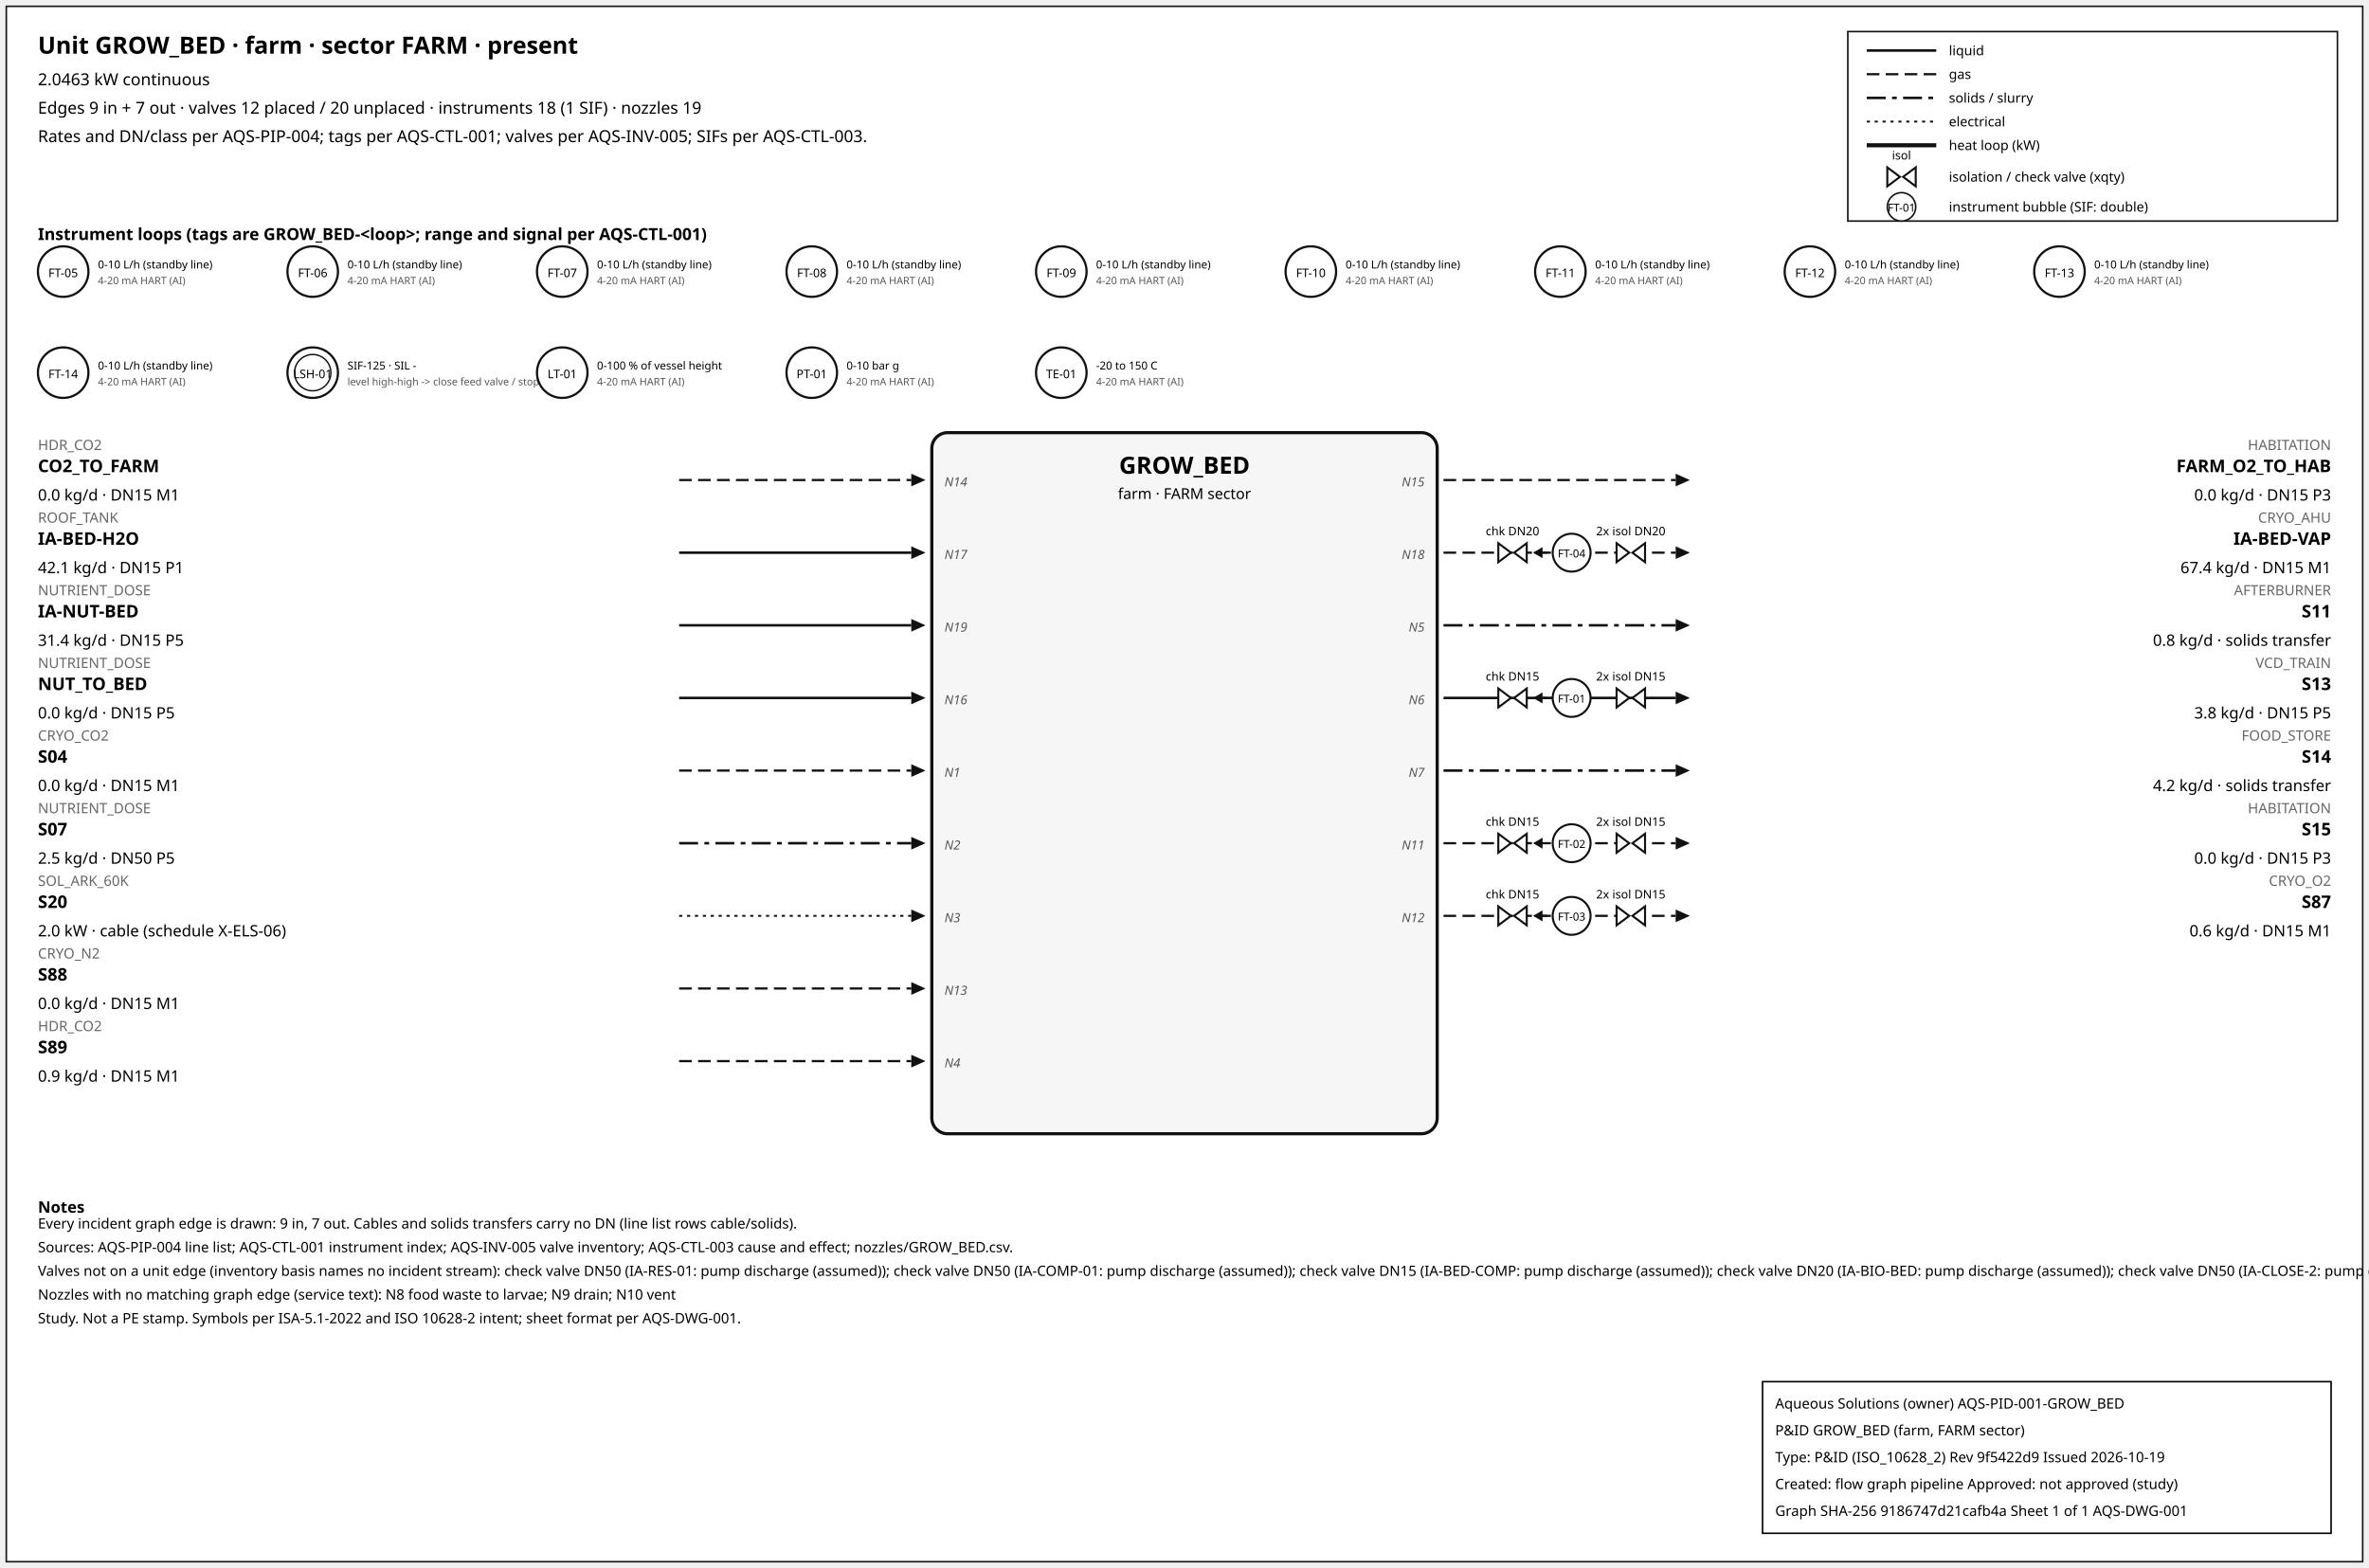
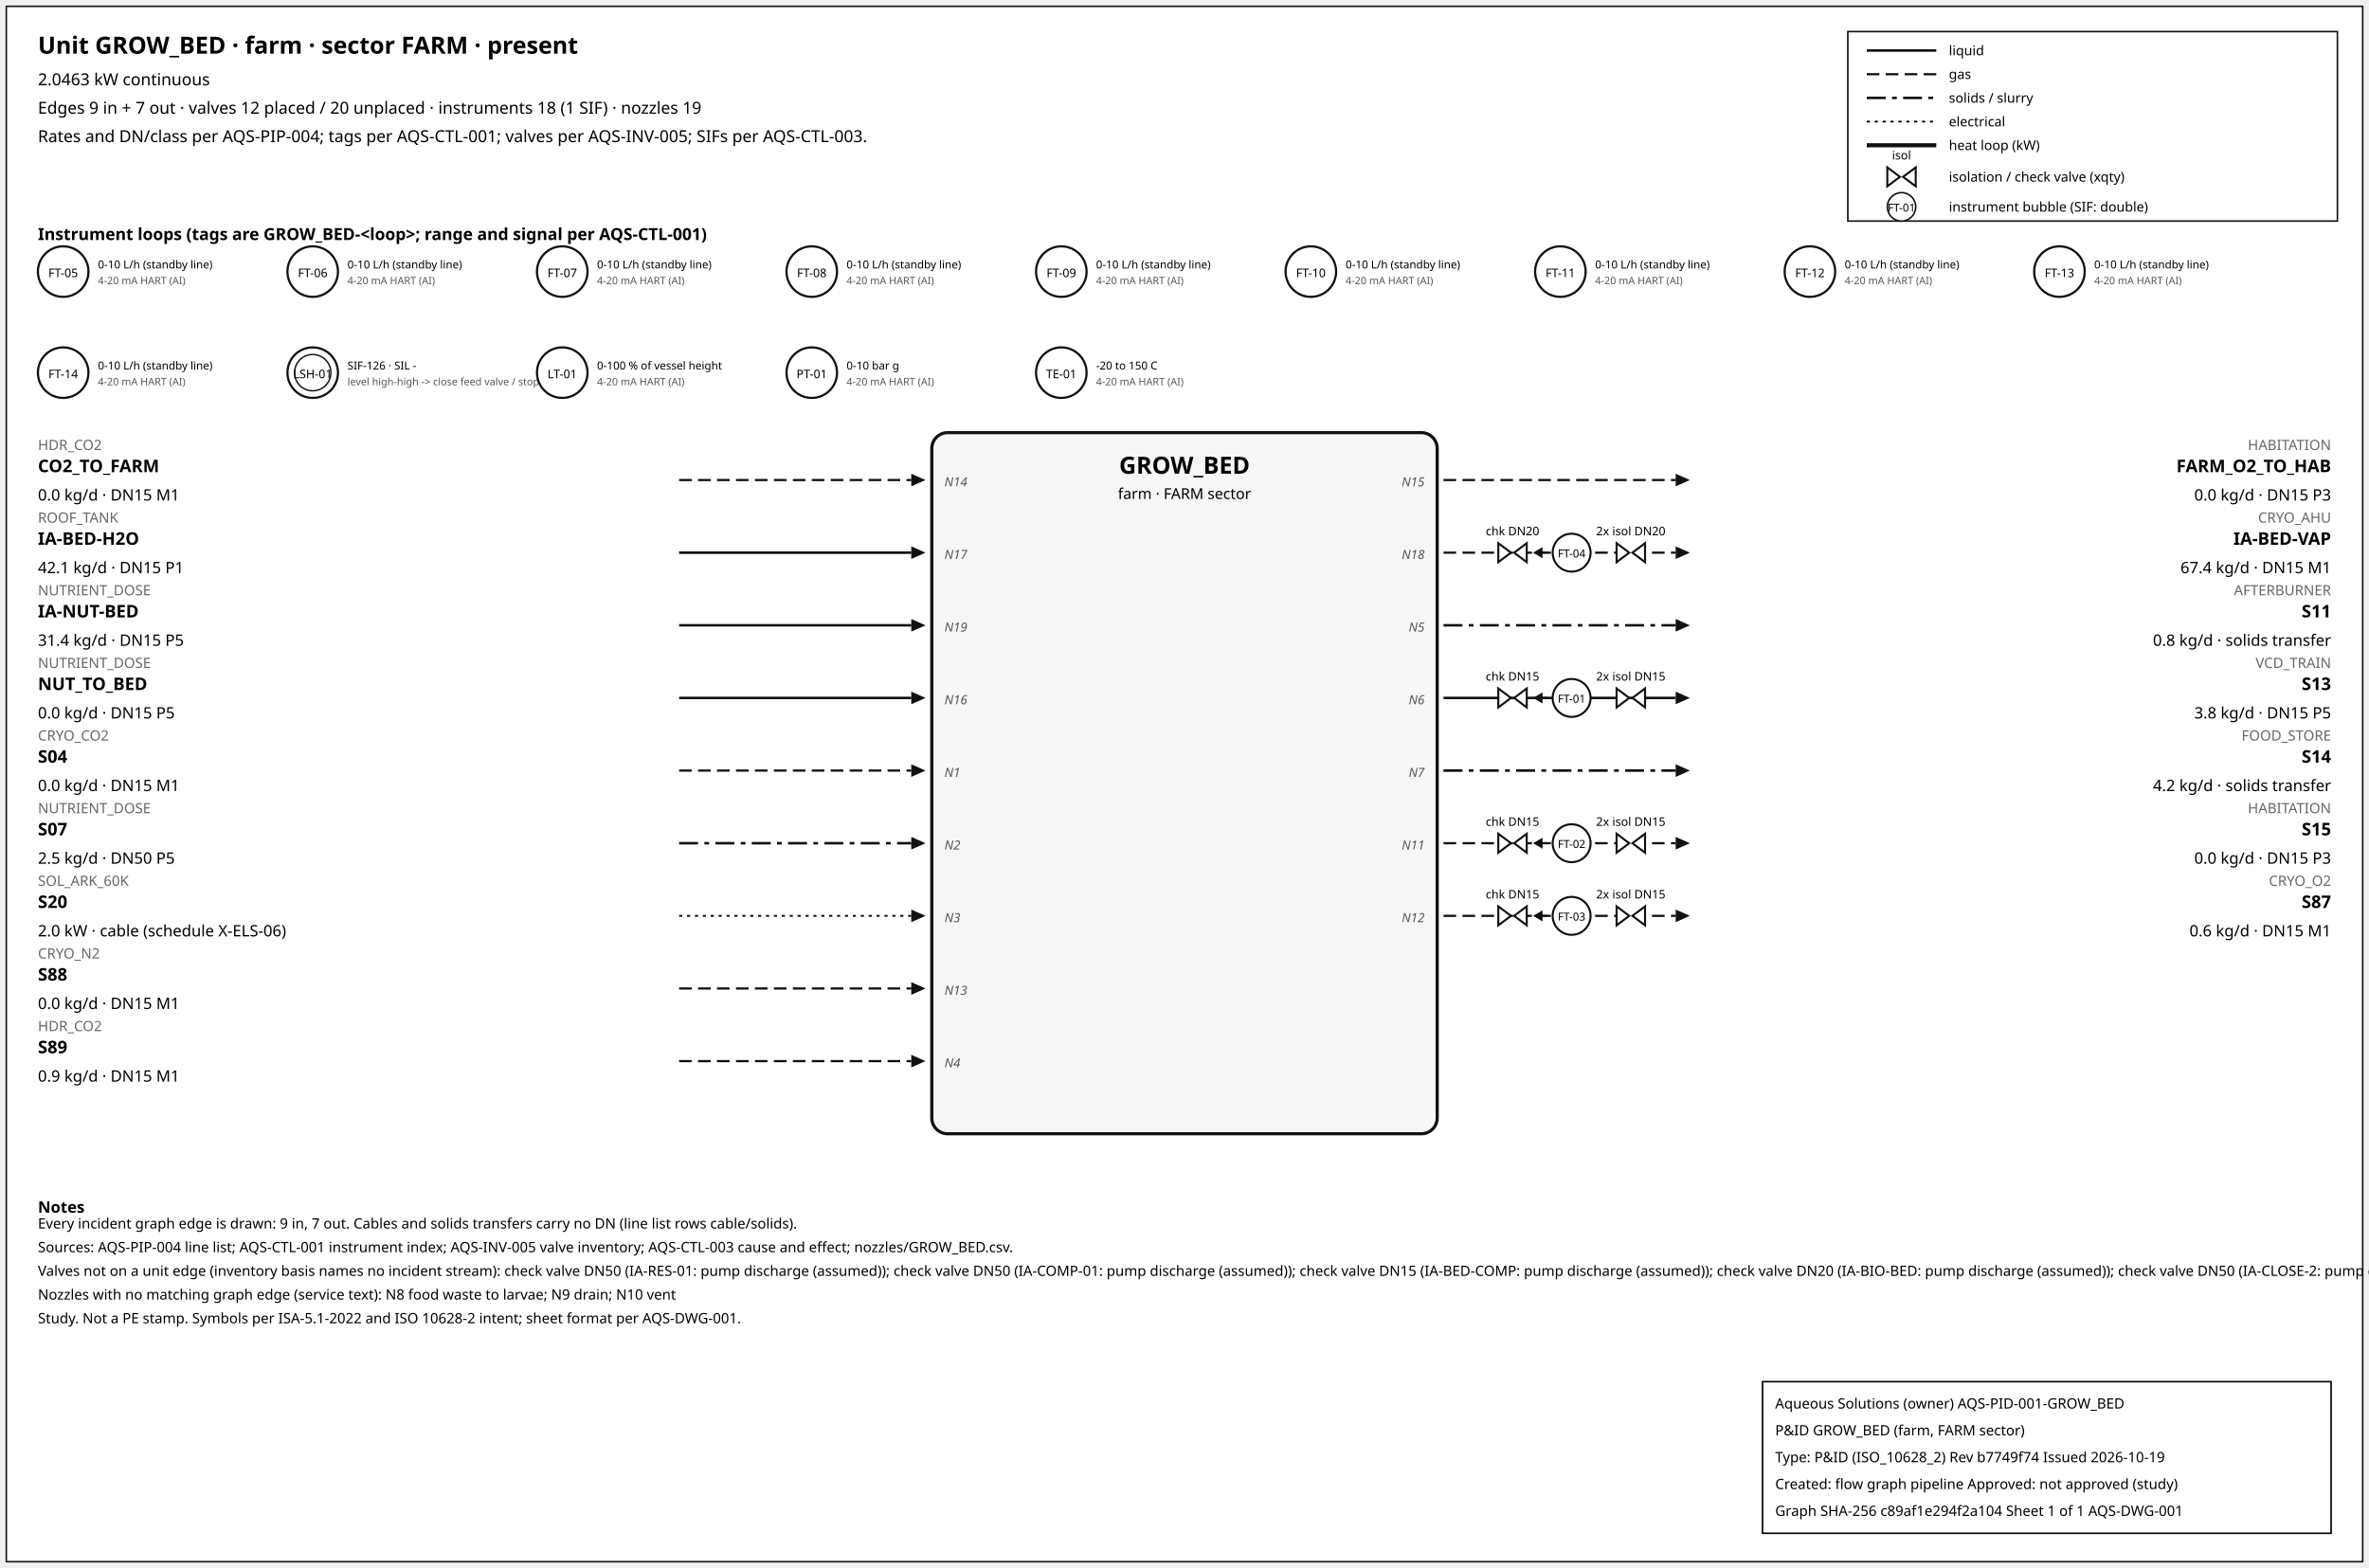
<svg xmlns="http://www.w3.org/2000/svg" width="1500" height="993" font-family="sans-serif">
  <rect x="4" y="4" width="1492" height="985" fill="white" stroke="#111" />
  <text x="24" y="34" font-size="15" font-weight="600">Unit GROW_BED · farm · sector FARM · present</text>
  <text x="24" y="54" font-size="10.5">2.0463 kW continuous</text>
  <text x="24" y="72" font-size="10.5">Edges 9 in + 7 out · valves 12 placed / 20 unplaced · instruments 18 (1 SIF) · nozzles 19</text>
  <text x="24" y="90" font-size="10.5">Rates and DN/class per AQS-PIP-004; tags per AQS-CTL-001; valves per AQS-INV-005; SIFs per AQS-CTL-003.</text>
  <rect x="1170" y="20" width="310" height="120" fill="white" stroke="#111" />
  <line x1="1182" y1="32" x2="1226" y2="32" stroke="#111" stroke-width="1.6" />
  <text x="1234" y="35" font-size="8.5">liquid</text>
  <line x1="1182" y1="47" x2="1226" y2="47" stroke="#111" stroke-width="1.4" stroke-dasharray="8,4" />
  <text x="1234" y="50" font-size="8.5">gas</text>
  <line x1="1182" y1="62" x2="1226" y2="62" stroke="#111" stroke-width="1.6" stroke-dasharray="12,4,3,4" />
  <text x="1234" y="65" font-size="8.5">solids / slurry</text>
  <line x1="1182" y1="77" x2="1226" y2="77" stroke="#111" stroke-width="1.2" stroke-dasharray="2,3" />
  <text x="1234" y="80" font-size="8.5">electrical</text>
  <line x1="1182" y1="92" x2="1226" y2="92" stroke="#111" stroke-width="2.6" />
  <text x="1234" y="95" font-size="8.5">heat loop (kW)</text>
  <path d="M 1195.0,106 L 1203.0,112 L 1195.0,118 Z M 1213.0,106 L 1205.0,112 L 1213.0,118 Z" fill="white" stroke="#111" stroke-width="1.3" />
  <text x="1204.0" y="101.0" font-size="7.5" text-anchor="middle">isol</text>
  <text x="1234" y="115" font-size="8.5">isolation / check valve (xqty)</text>
  <circle cx="1204" cy="131" r="9" fill="white" stroke="#111" />
  <text x="1204" y="134" font-size="7" text-anchor="middle">FT-01</text>
  <text x="1234" y="134" font-size="8.5">instrument bubble (SIF: double)</text>
  <text x="24" y="152" font-size="10.5" font-weight="600">Instrument loops (tags are GROW_BED-&lt;loop&gt;; range and signal per AQS-CTL-001)</text>
  <circle cx="40" cy="172" r="16" fill="white" stroke="#111" stroke-width="1.4" />
  <text x="40" y="175.5" font-size="7.5" text-anchor="middle">FT-05</text>
  <text x="62" y="170" font-size="7">0-10 L/h (standby line)</text>
  <text x="62" y="180" font-size="6.5" fill="#555">4-20 mA HART (AI)</text>
  <circle cx="198" cy="172" r="16" fill="white" stroke="#111" stroke-width="1.4" />
  <text x="198" y="175.5" font-size="7.5" text-anchor="middle">FT-06</text>
  <text x="220" y="170" font-size="7">0-10 L/h (standby line)</text>
  <text x="220" y="180" font-size="6.5" fill="#555">4-20 mA HART (AI)</text>
  <circle cx="356" cy="172" r="16" fill="white" stroke="#111" stroke-width="1.4" />
  <text x="356" y="175.5" font-size="7.5" text-anchor="middle">FT-07</text>
  <text x="378" y="170" font-size="7">0-10 L/h (standby line)</text>
  <text x="378" y="180" font-size="6.5" fill="#555">4-20 mA HART (AI)</text>
  <circle cx="514" cy="172" r="16" fill="white" stroke="#111" stroke-width="1.4" />
  <text x="514" y="175.5" font-size="7.5" text-anchor="middle">FT-08</text>
  <text x="536" y="170" font-size="7">0-10 L/h (standby line)</text>
  <text x="536" y="180" font-size="6.5" fill="#555">4-20 mA HART (AI)</text>
  <circle cx="672" cy="172" r="16" fill="white" stroke="#111" stroke-width="1.4" />
  <text x="672" y="175.5" font-size="7.5" text-anchor="middle">FT-09</text>
  <text x="694" y="170" font-size="7">0-10 L/h (standby line)</text>
  <text x="694" y="180" font-size="6.5" fill="#555">4-20 mA HART (AI)</text>
  <circle cx="830" cy="172" r="16" fill="white" stroke="#111" stroke-width="1.4" />
  <text x="830" y="175.5" font-size="7.5" text-anchor="middle">FT-10</text>
  <text x="852" y="170" font-size="7">0-10 L/h (standby line)</text>
  <text x="852" y="180" font-size="6.5" fill="#555">4-20 mA HART (AI)</text>
  <circle cx="988" cy="172" r="16" fill="white" stroke="#111" stroke-width="1.4" />
  <text x="988" y="175.5" font-size="7.5" text-anchor="middle">FT-11</text>
  <text x="1010" y="170" font-size="7">0-10 L/h (standby line)</text>
  <text x="1010" y="180" font-size="6.5" fill="#555">4-20 mA HART (AI)</text>
  <circle cx="1146" cy="172" r="16" fill="white" stroke="#111" stroke-width="1.4" />
  <text x="1146" y="175.5" font-size="7.5" text-anchor="middle">FT-12</text>
  <text x="1168" y="170" font-size="7">0-10 L/h (standby line)</text>
  <text x="1168" y="180" font-size="6.5" fill="#555">4-20 mA HART (AI)</text>
  <circle cx="1304" cy="172" r="16" fill="white" stroke="#111" stroke-width="1.4" />
  <text x="1304" y="175.5" font-size="7.5" text-anchor="middle">FT-13</text>
  <text x="1326" y="170" font-size="7">0-10 L/h (standby line)</text>
  <text x="1326" y="180" font-size="6.5" fill="#555">4-20 mA HART (AI)</text>
  <circle cx="40" cy="236" r="16" fill="white" stroke="#111" stroke-width="1.4" />
  <text x="40" y="239.5" font-size="7.5" text-anchor="middle">FT-14</text>
  <text x="62" y="234" font-size="7">0-10 L/h (standby line)</text>
  <text x="62" y="244" font-size="6.5" fill="#555">4-20 mA HART (AI)</text>
  <circle cx="198" cy="236" r="16" fill="white" stroke="#111" stroke-width="1.4" />
  <circle cx="198" cy="236" r="11.5" fill="none" stroke="#111" stroke-width="0.9" />
  <text x="198" y="239.5" font-size="7.5" text-anchor="middle">LSH-01</text>
-   <text x="220" y="234" font-size="7">SIF-125 · SIL -</text>
+   <text x="220" y="234" font-size="7">SIF-126 · SIL -</text>
  <text x="220" y="244" font-size="6.5" fill="#555">level high-high -&gt; close feed valve / stop f</text>
  <circle cx="356" cy="236" r="16" fill="white" stroke="#111" stroke-width="1.4" />
  <text x="356" y="239.5" font-size="7.5" text-anchor="middle">LT-01</text>
  <text x="378" y="234" font-size="7">0-100 % of vessel height</text>
  <text x="378" y="244" font-size="6.5" fill="#555">4-20 mA HART (AI)</text>
  <circle cx="514" cy="236" r="16" fill="white" stroke="#111" stroke-width="1.4" />
  <text x="514" y="239.5" font-size="7.5" text-anchor="middle">PT-01</text>
  <text x="536" y="234" font-size="7">0-10 bar g</text>
  <text x="536" y="244" font-size="6.5" fill="#555">4-20 mA HART (AI)</text>
  <circle cx="672" cy="236" r="16" fill="white" stroke="#111" stroke-width="1.4" />
  <text x="672" y="239.5" font-size="7.5" text-anchor="middle">TE-01</text>
  <text x="694" y="234" font-size="7">-20 to 150 C</text>
  <text x="694" y="244" font-size="6.5" fill="#555">4-20 mA HART (AI)</text>
  <rect x="590" y="274" width="320" height="444" rx="10" fill="#f6f6f6" stroke="#111" stroke-width="2" />
  <text x="750.0" y="300" font-size="15" font-weight="700" text-anchor="middle">GROW_BED</text>
  <text x="750.0" y="316" font-size="9.5" text-anchor="middle">farm · FARM sector</text>
  <line x1="430" y1="304" x2="577" y2="304" stroke="#111" stroke-width="1.4" stroke-dasharray="8,4" class="edge-in" />
  <polygon points="586,304 577,300 577,308" fill="#111" />
  <text x="24" y="285" font-size="9" fill="#666" text-anchor="start">HDR_CO2</text>
  <text x="24" y="299" font-size="11" font-weight="600" text-anchor="start">CO2_TO_FARM</text>
  <text x="24" y="317" font-size="10" text-anchor="start">0.0 kg/d · DN15 M1</text>
  <text x="598" y="308" font-size="8" font-style="italic" fill="#555" text-anchor="start">N14</text>
  <line x1="430" y1="350" x2="577" y2="350" stroke="#111" stroke-width="1.6" class="edge-in" />
  <polygon points="586,350 577,346 577,354" fill="#111" />
  <text x="24" y="331" font-size="9" fill="#666" text-anchor="start">ROOF_TANK</text>
  <text x="24" y="345" font-size="11" font-weight="600" text-anchor="start">IA-BED-H2O</text>
  <text x="24" y="363" font-size="10" text-anchor="start">42.1 kg/d · DN15 P1</text>
  <text x="598" y="354" font-size="8" font-style="italic" fill="#555" text-anchor="start">N17</text>
  <line x1="430" y1="396" x2="577" y2="396" stroke="#111" stroke-width="1.6" class="edge-in" />
  <polygon points="586,396 577,392 577,400" fill="#111" />
  <text x="24" y="377" font-size="9" fill="#666" text-anchor="start">NUTRIENT_DOSE</text>
  <text x="24" y="391" font-size="11" font-weight="600" text-anchor="start">IA-NUT-BED</text>
  <text x="24" y="409" font-size="10" text-anchor="start">31.4 kg/d · DN15 P5</text>
  <text x="598" y="400" font-size="8" font-style="italic" fill="#555" text-anchor="start">N19</text>
  <line x1="430" y1="442" x2="577" y2="442" stroke="#111" stroke-width="1.6" class="edge-in" />
  <polygon points="586,442 577,438 577,446" fill="#111" />
  <text x="24" y="423" font-size="9" fill="#666" text-anchor="start">NUTRIENT_DOSE</text>
  <text x="24" y="437" font-size="11" font-weight="600" text-anchor="start">NUT_TO_BED</text>
  <text x="24" y="455" font-size="10" text-anchor="start">0.0 kg/d · DN15 P5</text>
  <text x="598" y="446" font-size="8" font-style="italic" fill="#555" text-anchor="start">N16</text>
  <line x1="430" y1="488" x2="577" y2="488" stroke="#111" stroke-width="1.4" stroke-dasharray="8,4" class="edge-in" />
  <polygon points="586,488 577,484 577,492" fill="#111" />
  <text x="24" y="469" font-size="9" fill="#666" text-anchor="start">CRYO_CO2</text>
  <text x="24" y="483" font-size="11" font-weight="600" text-anchor="start">S04</text>
  <text x="24" y="501" font-size="10" text-anchor="start">0.0 kg/d · DN15 M1</text>
  <text x="598" y="492" font-size="8" font-style="italic" fill="#555" text-anchor="start">N1</text>
  <line x1="430" y1="534" x2="577" y2="534" stroke="#111" stroke-width="1.6" stroke-dasharray="12,4,3,4" class="edge-in" />
  <polygon points="586,534 577,530 577,538" fill="#111" />
  <text x="24" y="515" font-size="9" fill="#666" text-anchor="start">NUTRIENT_DOSE</text>
  <text x="24" y="529" font-size="11" font-weight="600" text-anchor="start">S07</text>
  <text x="24" y="547" font-size="10" text-anchor="start">2.5 kg/d · DN50 P5</text>
  <text x="598" y="538" font-size="8" font-style="italic" fill="#555" text-anchor="start">N2</text>
  <line x1="430" y1="580" x2="577" y2="580" stroke="#111" stroke-width="1.2" stroke-dasharray="2,3" class="edge-in" />
  <polygon points="586,580 577,576 577,584" fill="#111" />
  <text x="24" y="561" font-size="9" fill="#666" text-anchor="start">SOL_ARK_60K</text>
  <text x="24" y="575" font-size="11" font-weight="600" text-anchor="start">S20</text>
  <text x="24" y="593" font-size="10" text-anchor="start">2.0 kW · cable (schedule X-ELS-06)</text>
  <text x="598" y="584" font-size="8" font-style="italic" fill="#555" text-anchor="start">N3</text>
  <line x1="430" y1="626" x2="577" y2="626" stroke="#111" stroke-width="1.4" stroke-dasharray="8,4" class="edge-in" />
  <polygon points="586,626 577,622 577,630" fill="#111" />
  <text x="24" y="607" font-size="9" fill="#666" text-anchor="start">CRYO_N2</text>
  <text x="24" y="621" font-size="11" font-weight="600" text-anchor="start">S88</text>
  <text x="24" y="639" font-size="10" text-anchor="start">0.0 kg/d · DN15 M1</text>
  <text x="598" y="630" font-size="8" font-style="italic" fill="#555" text-anchor="start">N13</text>
  <line x1="430" y1="672" x2="577" y2="672" stroke="#111" stroke-width="1.4" stroke-dasharray="8,4" class="edge-in" />
  <polygon points="586,672 577,668 577,676" fill="#111" />
  <text x="24" y="653" font-size="9" fill="#666" text-anchor="start">HDR_CO2</text>
  <text x="24" y="667" font-size="11" font-weight="600" text-anchor="start">S89</text>
  <text x="24" y="685" font-size="10" text-anchor="start">0.9 kg/d · DN15 M1</text>
  <text x="598" y="676" font-size="8" font-style="italic" fill="#555" text-anchor="start">N4</text>
  <line x1="914" y1="304" x2="1061" y2="304" stroke="#111" stroke-width="1.4" stroke-dasharray="8,4" class="edge-out" />
  <polygon points="1070,304 1061,300 1061,308" fill="#111" />
  <text x="1476" y="285" font-size="9" fill="#666" text-anchor="end">HABITATION</text>
  <text x="1476" y="299" font-size="11" font-weight="600" text-anchor="end">FARM_O2_TO_HAB</text>
  <text x="1476" y="317" font-size="10" text-anchor="end">0.0 kg/d · DN15 P3</text>
  <text x="902" y="308" font-size="8" font-style="italic" fill="#555" text-anchor="end">N15</text>
  <line x1="914" y1="350" x2="1061" y2="350" stroke="#111" stroke-width="1.4" stroke-dasharray="8,4" class="edge-out" />
  <polygon points="1070,350 1061,346 1061,354" fill="#111" />
  <text x="1476" y="331" font-size="9" fill="#666" text-anchor="end">CRYO_AHU</text>
  <text x="1476" y="345" font-size="11" font-weight="600" text-anchor="end">IA-BED-VAP</text>
  <text x="1476" y="363" font-size="10" text-anchor="end">67.4 kg/d · DN15 M1</text>
  <text x="902" y="354" font-size="8" font-style="italic" fill="#555" text-anchor="end">N18</text>
  <line x1="979.7" y1="350" x2="971.7" y2="350" stroke="#111" stroke-width="1.2" />
  <polygon points="970.7,350 976.7,346.5 976.7,353.5" fill="#111" />
  <path d="M 948.7,344 L 956.7,350 L 948.7,356 Z M 966.7,344 L 958.7,350 L 966.7,356 Z" fill="white" stroke="#111" stroke-width="1.3" />
  <text x="957.7" y="339.0" font-size="7.5" text-anchor="middle">chk DN20</text>
  <path d="M 1023.6,344 L 1031.6,350 L 1023.6,356 Z M 1041.6,344 L 1033.6,350 L 1041.6,356 Z" fill="white" stroke="#111" stroke-width="1.3" />
  <text x="1032.6" y="339.0" font-size="7.5" text-anchor="middle">2x isol DN20</text>
  <circle cx="995.12" cy="350" r="12" fill="white" stroke="#111" stroke-width="1.3" />
  <text x="995.12" y="353" font-size="7" text-anchor="middle">FT-04</text>
  <line x1="914" y1="396" x2="1061" y2="396" stroke="#111" stroke-width="1.6" stroke-dasharray="12,4,3,4" class="edge-out" />
  <polygon points="1070,396 1061,392 1061,400" fill="#111" />
  <text x="1476" y="377" font-size="9" fill="#666" text-anchor="end">AFTERBURNER</text>
  <text x="1476" y="391" font-size="11" font-weight="600" text-anchor="end">S11</text>
  <text x="1476" y="409" font-size="10" text-anchor="end">0.8 kg/d · solids transfer</text>
  <text x="902" y="400" font-size="8" font-style="italic" fill="#555" text-anchor="end">N5</text>
  <line x1="914" y1="442" x2="1061" y2="442" stroke="#111" stroke-width="1.6" class="edge-out" />
  <polygon points="1070,442 1061,438 1061,446" fill="#111" />
  <text x="1476" y="423" font-size="9" fill="#666" text-anchor="end">VCD_TRAIN</text>
  <text x="1476" y="437" font-size="11" font-weight="600" text-anchor="end">S13</text>
  <text x="1476" y="455" font-size="10" text-anchor="end">3.8 kg/d · DN15 P5</text>
  <text x="902" y="446" font-size="8" font-style="italic" fill="#555" text-anchor="end">N6</text>
  <line x1="979.7" y1="442" x2="971.7" y2="442" stroke="#111" stroke-width="1.2" />
  <polygon points="970.7,442 976.7,438.5 976.7,445.5" fill="#111" />
  <path d="M 948.7,436 L 956.7,442 L 948.7,448 Z M 966.7,436 L 958.7,442 L 966.7,448 Z" fill="white" stroke="#111" stroke-width="1.3" />
  <text x="957.7" y="431.0" font-size="7.5" text-anchor="middle">chk DN15</text>
  <path d="M 1023.6,436 L 1031.6,442 L 1023.6,448 Z M 1041.6,436 L 1033.6,442 L 1041.6,448 Z" fill="white" stroke="#111" stroke-width="1.3" />
  <text x="1032.6" y="431.0" font-size="7.5" text-anchor="middle">2x isol DN15</text>
  <circle cx="995.12" cy="442" r="12" fill="white" stroke="#111" stroke-width="1.3" />
  <text x="995.12" y="445" font-size="7" text-anchor="middle">FT-01</text>
  <line x1="914" y1="488" x2="1061" y2="488" stroke="#111" stroke-width="1.6" stroke-dasharray="12,4,3,4" class="edge-out" />
  <polygon points="1070,488 1061,484 1061,492" fill="#111" />
  <text x="1476" y="469" font-size="9" fill="#666" text-anchor="end">FOOD_STORE</text>
  <text x="1476" y="483" font-size="11" font-weight="600" text-anchor="end">S14</text>
  <text x="1476" y="501" font-size="10" text-anchor="end">4.2 kg/d · solids transfer</text>
  <text x="902" y="492" font-size="8" font-style="italic" fill="#555" text-anchor="end">N7</text>
  <line x1="914" y1="534" x2="1061" y2="534" stroke="#111" stroke-width="1.4" stroke-dasharray="8,4" class="edge-out" />
  <polygon points="1070,534 1061,530 1061,538" fill="#111" />
  <text x="1476" y="515" font-size="9" fill="#666" text-anchor="end">HABITATION</text>
  <text x="1476" y="529" font-size="11" font-weight="600" text-anchor="end">S15</text>
  <text x="1476" y="547" font-size="10" text-anchor="end">0.0 kg/d · DN15 P3</text>
  <text x="902" y="538" font-size="8" font-style="italic" fill="#555" text-anchor="end">N11</text>
  <line x1="979.7" y1="534" x2="971.7" y2="534" stroke="#111" stroke-width="1.2" />
  <polygon points="970.7,534 976.7,530.5 976.7,537.5" fill="#111" />
  <path d="M 948.7,528 L 956.7,534 L 948.7,540 Z M 966.7,528 L 958.7,534 L 966.7,540 Z" fill="white" stroke="#111" stroke-width="1.3" />
  <text x="957.7" y="523.0" font-size="7.5" text-anchor="middle">chk DN15</text>
  <path d="M 1023.6,528 L 1031.6,534 L 1023.6,540 Z M 1041.6,528 L 1033.6,534 L 1041.6,540 Z" fill="white" stroke="#111" stroke-width="1.3" />
  <text x="1032.6" y="523.0" font-size="7.5" text-anchor="middle">2x isol DN15</text>
  <circle cx="995.12" cy="534" r="12" fill="white" stroke="#111" stroke-width="1.3" />
  <text x="995.12" y="537" font-size="7" text-anchor="middle">FT-02</text>
  <line x1="914" y1="580" x2="1061" y2="580" stroke="#111" stroke-width="1.4" stroke-dasharray="8,4" class="edge-out" />
  <polygon points="1070,580 1061,576 1061,584" fill="#111" />
  <text x="1476" y="561" font-size="9" fill="#666" text-anchor="end">CRYO_O2</text>
  <text x="1476" y="575" font-size="11" font-weight="600" text-anchor="end">S87</text>
  <text x="1476" y="593" font-size="10" text-anchor="end">0.6 kg/d · DN15 M1</text>
  <text x="902" y="584" font-size="8" font-style="italic" fill="#555" text-anchor="end">N12</text>
  <line x1="979.7" y1="580" x2="971.7" y2="580" stroke="#111" stroke-width="1.2" />
  <polygon points="970.7,580 976.7,576.5 976.7,583.5" fill="#111" />
  <path d="M 948.7,574 L 956.7,580 L 948.7,586 Z M 966.7,574 L 958.7,580 L 966.7,586 Z" fill="white" stroke="#111" stroke-width="1.3" />
  <text x="957.7" y="569.0" font-size="7.5" text-anchor="middle">chk DN15</text>
  <path d="M 1023.6,574 L 1031.6,580 L 1023.6,586 Z M 1041.6,574 L 1033.6,580 L 1041.6,586 Z" fill="white" stroke="#111" stroke-width="1.3" />
  <text x="1032.6" y="569.0" font-size="7.5" text-anchor="middle">2x isol DN15</text>
  <circle cx="995.12" cy="580" r="12" fill="white" stroke="#111" stroke-width="1.3" />
  <text x="995.12" y="583" font-size="7" text-anchor="middle">FT-03</text>
  <text x="24" y="768" font-size="10" font-weight="600">Notes</text>
  <text x="24" y="778" font-size="9">Every incident graph edge is drawn: 9 in, 7 out. Cables and solids transfers carry no DN (line list rows cable/solids).</text>
  <text x="24" y="793" font-size="9">Sources: AQS-PIP-004 line list; AQS-CTL-001 instrument index; AQS-INV-005 valve inventory; AQS-CTL-003 cause and effect; nozzles/GROW_BED.csv.</text>
  <text x="24" y="808" font-size="9">Valves not on a unit edge (inventory basis names no incident stream): check valve DN50 (IA-RES-01: pump discharge (assumed)); check valve DN50 (IA-COMP-01: pump discharge (assumed)); check valve DN15 (IA-BED-COMP: pump discharge (assumed)); check valve DN20 (IA-BIO-BED: pump discharge (assumed)); check valve DN50 (IA-CLOSE-2: pump discharge (assumed)); check valve DN15 (IA-DR-IN: pump discharge (assumed)) ...</text>
  <text x="24" y="823" font-size="9">Nozzles with no matching graph edge (service text): N8 food waste to larvae; N9 drain; N10 vent</text>
  <text x="24" y="838" font-size="9">Study. Not a PE stamp. Symbols per ISA-5.1-2022 and ISO 10628-2 intent; sheet format per AQS-DWG-001.</text>
  <g id="aqs-title-block">
    <rect x="1116" y="875" width="360" height="96" fill="white" stroke="black" stroke-width="1" />
    <text x="1124" y="892" font-size="9">Aqueous Solutions (owner)   AQS-PID-001-GROW_BED</text>
    <text x="1124" y="909" font-size="9">P&amp;ID GROW_BED (farm, FARM sector)</text>
-     <text x="1124" y="926" font-size="9">Type: P&amp;ID (ISO_10628_2)   Rev 9f5422d9   Issued 2026-10-19</text>
+     <text x="1124" y="926" font-size="9">Type: P&amp;ID (ISO_10628_2)   Rev b7749f74   Issued 2026-10-19</text>
    <text x="1124" y="943" font-size="9">Created: flow graph pipeline   Approved: not approved (study)</text>
-     <text x="1124" y="960" font-size="9">Graph SHA-256 9186747d21cafb4a   Sheet 1 of 1   AQS-DWG-001</text>
+     <text x="1124" y="960" font-size="9">Graph SHA-256 c89af1e294f2a104   Sheet 1 of 1   AQS-DWG-001</text>
  </g>
</svg>
